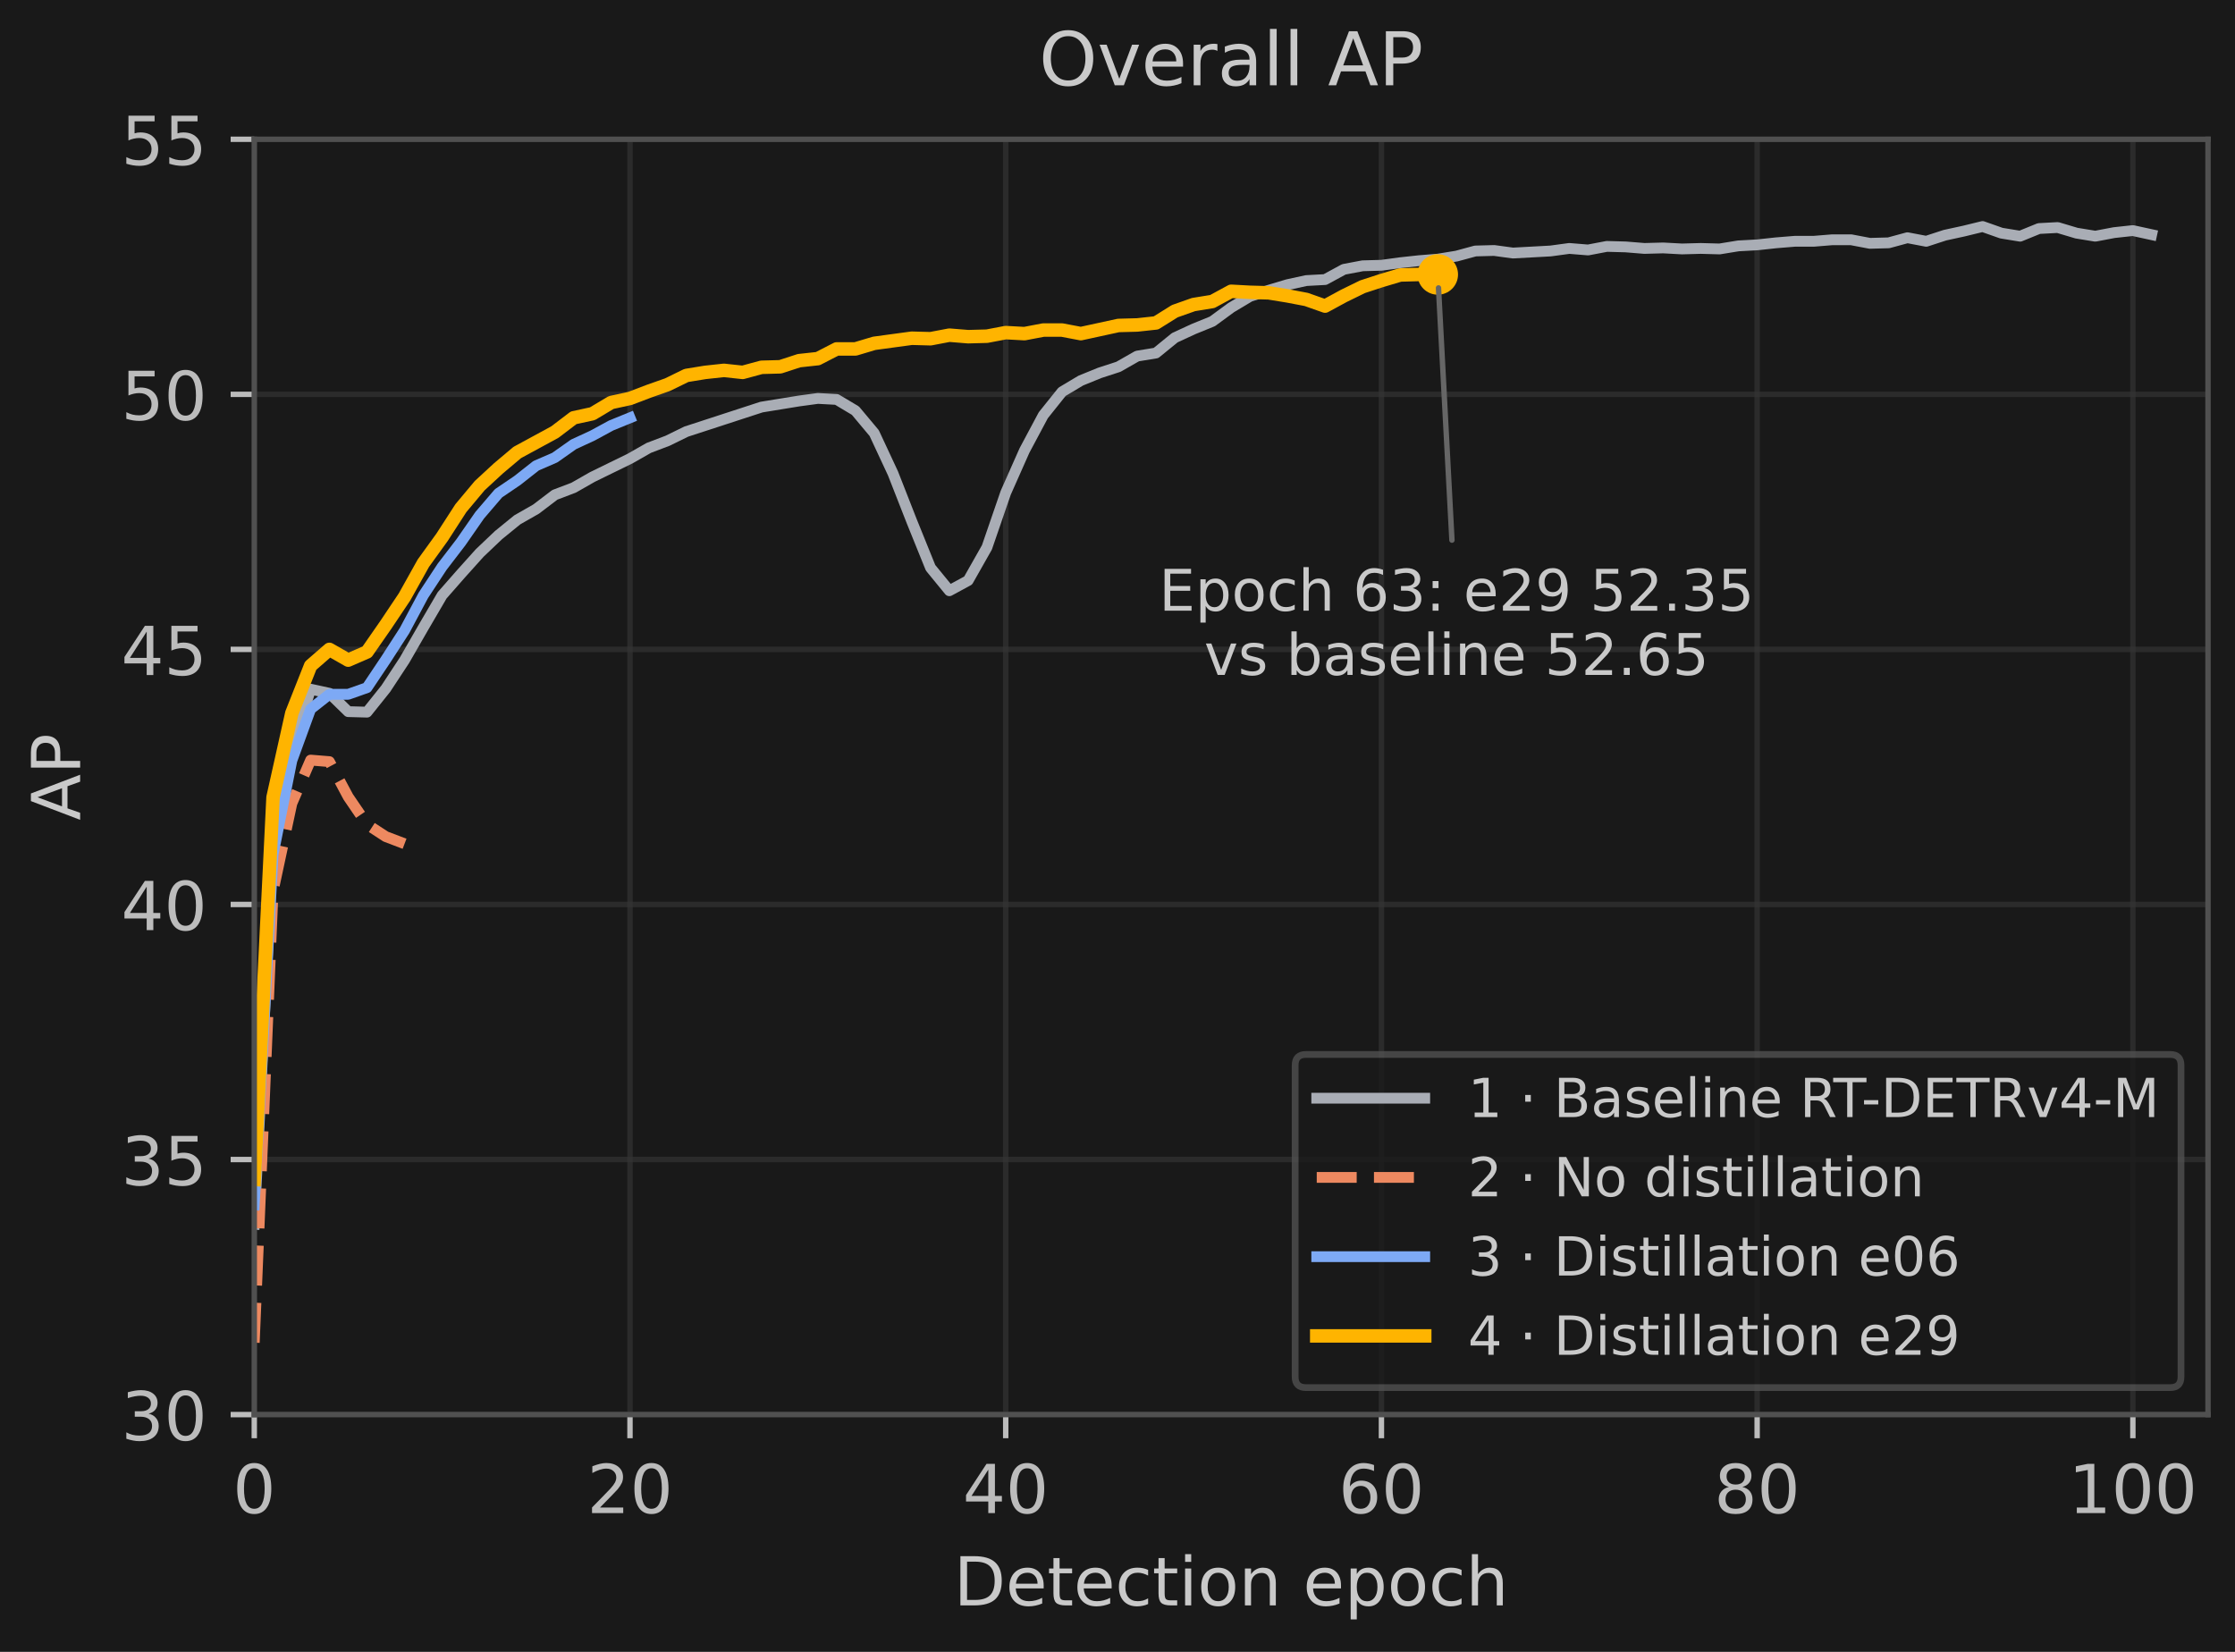
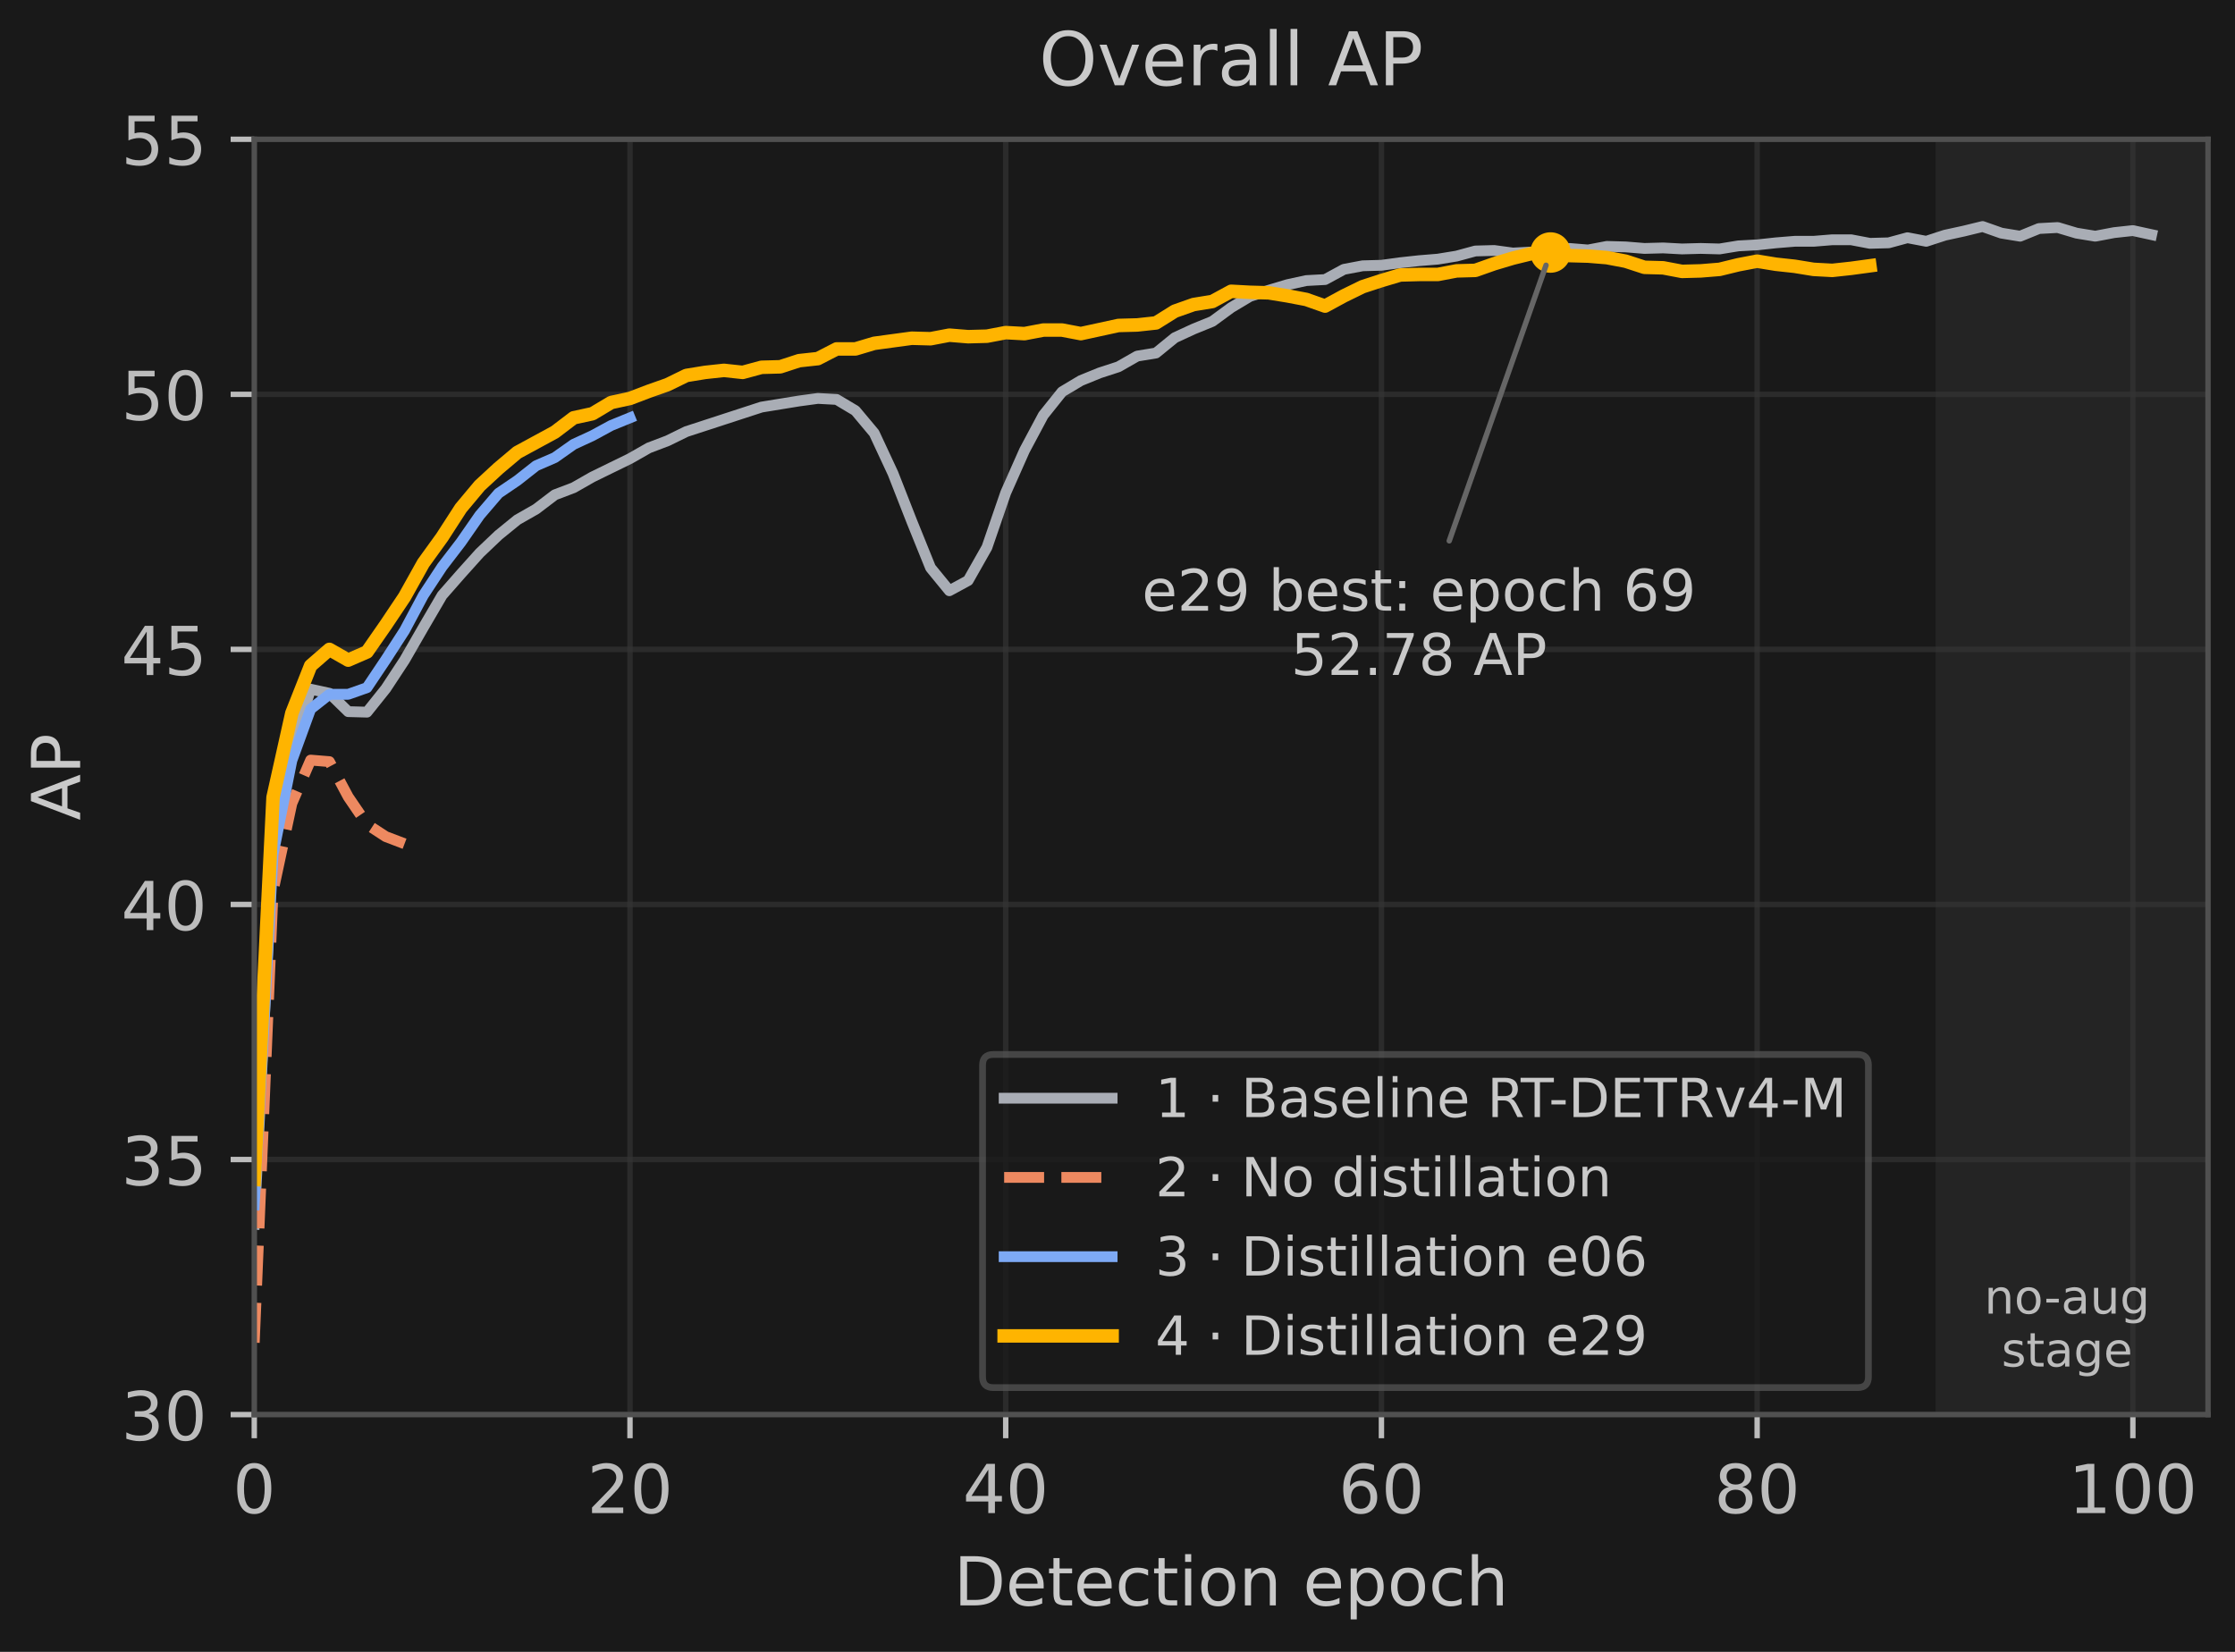
<svg xmlns="http://www.w3.org/2000/svg" xmlns:xlink="http://www.w3.org/1999/xlink" width="331.2pt" height="244.8pt" viewBox="0 0 331.2 244.8" version="1.1">
  <defs>
    <style type="text/css">*{stroke-linejoin: round; stroke-linecap: butt}</style>
  </defs>
  <g id="figure_1">
    <g id="patch_1">
      <path d="M 0 244.8  L 331.2 244.8  L 331.2 0  L 0 0  z " style="fill: #191919" />
    </g>
    <g id="axes_1">
      <g id="patch_2">
        <path d="M 37.68 209.64  L 327.2 209.64  L 327.2 20.64  L 37.68 20.64  z " style="fill: #191919" />
      </g>
+       <g id="patch_3">
+         <path d="M 286.834 209.64  L 327.2 209.64  L 327.2 20.64  L 286.834 20.64  z " clip-path="url(#p2eb11e3d10)" style="fill: #ffffff; opacity: 0.05" />
+       </g>
      <g id="matplotlib.axis_1">
        <g id="xtick_1">
          <g id="line2d_1">
            <path d="M 37.68 209.64  L 37.68 20.64  " clip-path="url(#p2eb11e3d10)" style="fill: none; stroke: #343434; stroke-opacity: 0.7; stroke-width: 0.8; stroke-linecap: square" />
          </g>
          <g id="line2d_2">
            <defs>
              <path id="m71656e88f2" d="M 0 0  L 0 3.5  " style="stroke: #bcbcbc; stroke-width: 0.8" />
            </defs>
            <g>
              <use xlink:href="#m71656e88f2" x="37.68" y="209.64" style="fill: #bcbcbc; stroke: #bcbcbc; stroke-width: 0.8" />
            </g>
          </g>
          <g id="text_1">
            <text style="font-size: 10px; font-family: 'DejaVu Sans', 'Bitstream Vera Sans', 'Computer Modern Sans Serif', 'Lucida Grande', 'Verdana', 'Geneva', 'Lucid', 'Arial', 'Helvetica', 'Avant Garde', sans-serif; text-anchor: middle; fill: #bcbcbc" x="37.68" y="224.238" transform="rotate(-0 37.68 224.2384)">0</text>
          </g>
        </g>
        <g id="xtick_2">
          <g id="line2d_3">
            <path d="M 93.357 209.64  L 93.357 20.64  " clip-path="url(#p2eb11e3d10)" style="fill: none; stroke: #343434; stroke-opacity: 0.7; stroke-width: 0.8; stroke-linecap: square" />
          </g>
          <g id="line2d_4">
            <g>
              <use xlink:href="#m71656e88f2" x="93.357" y="209.64" style="fill: #bcbcbc; stroke: #bcbcbc; stroke-width: 0.8" />
            </g>
          </g>
          <g id="text_2">
            <text style="font-size: 10px; font-family: 'DejaVu Sans', 'Bitstream Vera Sans', 'Computer Modern Sans Serif', 'Lucida Grande', 'Verdana', 'Geneva', 'Lucid', 'Arial', 'Helvetica', 'Avant Garde', sans-serif; text-anchor: middle; fill: #bcbcbc" x="93.357" y="224.238" transform="rotate(-0 93.35692 224.2384)">20</text>
          </g>
        </g>
        <g id="xtick_3">
          <g id="line2d_5">
            <path d="M 149.034 209.64  L 149.034 20.64  " clip-path="url(#p2eb11e3d10)" style="fill: none; stroke: #343434; stroke-opacity: 0.7; stroke-width: 0.8; stroke-linecap: square" />
          </g>
          <g id="line2d_6">
            <g>
              <use xlink:href="#m71656e88f2" x="149.034" y="209.64" style="fill: #bcbcbc; stroke: #bcbcbc; stroke-width: 0.8" />
            </g>
          </g>
          <g id="text_3">
            <text style="font-size: 10px; font-family: 'DejaVu Sans', 'Bitstream Vera Sans', 'Computer Modern Sans Serif', 'Lucida Grande', 'Verdana', 'Geneva', 'Lucid', 'Arial', 'Helvetica', 'Avant Garde', sans-serif; text-anchor: middle; fill: #bcbcbc" x="149.034" y="224.238" transform="rotate(-0 149.0338 224.2384)">40</text>
          </g>
        </g>
        <g id="xtick_4">
          <g id="line2d_7">
            <path d="M 204.711 209.64  L 204.711 20.64  " clip-path="url(#p2eb11e3d10)" style="fill: none; stroke: #343434; stroke-opacity: 0.7; stroke-width: 0.8; stroke-linecap: square" />
          </g>
          <g id="line2d_8">
            <g>
              <use xlink:href="#m71656e88f2" x="204.711" y="209.64" style="fill: #bcbcbc; stroke: #bcbcbc; stroke-width: 0.8" />
            </g>
          </g>
          <g id="text_4">
            <text style="font-size: 10px; font-family: 'DejaVu Sans', 'Bitstream Vera Sans', 'Computer Modern Sans Serif', 'Lucida Grande', 'Verdana', 'Geneva', 'Lucid', 'Arial', 'Helvetica', 'Avant Garde', sans-serif; text-anchor: middle; fill: #bcbcbc" x="204.711" y="224.238" transform="rotate(-0 204.7108 224.2384)">60</text>
          </g>
        </g>
        <g id="xtick_5">
          <g id="line2d_9">
            <path d="M 260.388 209.64  L 260.388 20.64  " clip-path="url(#p2eb11e3d10)" style="fill: none; stroke: #343434; stroke-opacity: 0.7; stroke-width: 0.8; stroke-linecap: square" />
          </g>
          <g id="line2d_10">
            <g>
              <use xlink:href="#m71656e88f2" x="260.388" y="209.64" style="fill: #bcbcbc; stroke: #bcbcbc; stroke-width: 0.8" />
            </g>
          </g>
          <g id="text_5">
            <text style="font-size: 10px; font-family: 'DejaVu Sans', 'Bitstream Vera Sans', 'Computer Modern Sans Serif', 'Lucida Grande', 'Verdana', 'Geneva', 'Lucid', 'Arial', 'Helvetica', 'Avant Garde', sans-serif; text-anchor: middle; fill: #bcbcbc" x="260.388" y="224.238" transform="rotate(-0 260.3877 224.2384)">80</text>
          </g>
        </g>
        <g id="xtick_6">
          <g id="line2d_11">
            <path d="M 316.065 209.64  L 316.065 20.64  " clip-path="url(#p2eb11e3d10)" style="fill: none; stroke: #343434; stroke-opacity: 0.7; stroke-width: 0.8; stroke-linecap: square" />
          </g>
          <g id="line2d_12">
            <g>
              <use xlink:href="#m71656e88f2" x="316.065" y="209.64" style="fill: #bcbcbc; stroke: #bcbcbc; stroke-width: 0.8" />
            </g>
          </g>
          <g id="text_6">
            <text style="font-size: 10px; font-family: 'DejaVu Sans', 'Bitstream Vera Sans', 'Computer Modern Sans Serif', 'Lucida Grande', 'Verdana', 'Geneva', 'Lucid', 'Arial', 'Helvetica', 'Avant Garde', sans-serif; text-anchor: middle; fill: #bcbcbc" x="316.065" y="224.238" transform="rotate(-0 316.0646 224.2384)">100</text>
          </g>
        </g>
        <g id="text_7">
          <text style="font-size: 10px; font-family: 'DejaVu Sans', 'Bitstream Vera Sans', 'Computer Modern Sans Serif', 'Lucida Grande', 'Verdana', 'Geneva', 'Lucid', 'Arial', 'Helvetica', 'Avant Garde', sans-serif; text-anchor: middle; fill: #c9c9c9" x="182.44" y="237.917" transform="rotate(-0 182.44 237.9166)">Detection epoch</text>
        </g>
      </g>
      <g id="matplotlib.axis_2">
        <g id="ytick_1">
          <g id="line2d_13">
            <path d="M 37.68 209.64  L 327.2 209.64  " clip-path="url(#p2eb11e3d10)" style="fill: none; stroke: #343434; stroke-opacity: 0.7; stroke-width: 0.8; stroke-linecap: square" />
          </g>
          <g id="line2d_14">
            <defs>
              <path id="mdc80fb2c02" d="M 0 0  L -3.5 0  " style="stroke: #bcbcbc; stroke-width: 0.8" />
            </defs>
            <g>
              <use xlink:href="#mdc80fb2c02" x="37.68" y="209.64" style="fill: #bcbcbc; stroke: #bcbcbc; stroke-width: 0.8" />
            </g>
          </g>
          <g id="text_8">
            <text style="font-size: 10px; font-family: 'DejaVu Sans', 'Bitstream Vera Sans', 'Computer Modern Sans Serif', 'Lucida Grande', 'Verdana', 'Geneva', 'Lucid', 'Arial', 'Helvetica', 'Avant Garde', sans-serif; text-anchor: end; fill: #bcbcbc" x="30.68" y="213.439" transform="rotate(-0 30.68 213.4392)">30</text>
          </g>
        </g>
        <g id="ytick_2">
          <g id="line2d_15">
            <path d="M 37.68 171.84  L 327.2 171.84  " clip-path="url(#p2eb11e3d10)" style="fill: none; stroke: #343434; stroke-opacity: 0.7; stroke-width: 0.8; stroke-linecap: square" />
          </g>
          <g id="line2d_16">
            <g>
              <use xlink:href="#mdc80fb2c02" x="37.68" y="171.84" style="fill: #bcbcbc; stroke: #bcbcbc; stroke-width: 0.8" />
            </g>
          </g>
          <g id="text_9">
            <text style="font-size: 10px; font-family: 'DejaVu Sans', 'Bitstream Vera Sans', 'Computer Modern Sans Serif', 'Lucida Grande', 'Verdana', 'Geneva', 'Lucid', 'Arial', 'Helvetica', 'Avant Garde', sans-serif; text-anchor: end; fill: #bcbcbc" x="30.68" y="175.639" transform="rotate(-0 30.68 175.6392)">35</text>
          </g>
        </g>
        <g id="ytick_3">
          <g id="line2d_17">
            <path d="M 37.68 134.04  L 327.2 134.04  " clip-path="url(#p2eb11e3d10)" style="fill: none; stroke: #343434; stroke-opacity: 0.7; stroke-width: 0.8; stroke-linecap: square" />
          </g>
          <g id="line2d_18">
            <g>
              <use xlink:href="#mdc80fb2c02" x="37.68" y="134.04" style="fill: #bcbcbc; stroke: #bcbcbc; stroke-width: 0.8" />
            </g>
          </g>
          <g id="text_10">
            <text style="font-size: 10px; font-family: 'DejaVu Sans', 'Bitstream Vera Sans', 'Computer Modern Sans Serif', 'Lucida Grande', 'Verdana', 'Geneva', 'Lucid', 'Arial', 'Helvetica', 'Avant Garde', sans-serif; text-anchor: end; fill: #bcbcbc" x="30.68" y="137.839" transform="rotate(-0 30.68 137.8392)">40</text>
          </g>
        </g>
        <g id="ytick_4">
          <g id="line2d_19">
            <path d="M 37.68 96.24  L 327.2 96.24  " clip-path="url(#p2eb11e3d10)" style="fill: none; stroke: #343434; stroke-opacity: 0.7; stroke-width: 0.8; stroke-linecap: square" />
          </g>
          <g id="line2d_20">
            <g>
              <use xlink:href="#mdc80fb2c02" x="37.68" y="96.24" style="fill: #bcbcbc; stroke: #bcbcbc; stroke-width: 0.8" />
            </g>
          </g>
          <g id="text_11">
            <text style="font-size: 10px; font-family: 'DejaVu Sans', 'Bitstream Vera Sans', 'Computer Modern Sans Serif', 'Lucida Grande', 'Verdana', 'Geneva', 'Lucid', 'Arial', 'Helvetica', 'Avant Garde', sans-serif; text-anchor: end; fill: #bcbcbc" x="30.68" y="100.039" transform="rotate(-0 30.68 100.0392)">45</text>
          </g>
        </g>
        <g id="ytick_5">
          <g id="line2d_21">
            <path d="M 37.68 58.44  L 327.2 58.44  " clip-path="url(#p2eb11e3d10)" style="fill: none; stroke: #343434; stroke-opacity: 0.7; stroke-width: 0.8; stroke-linecap: square" />
          </g>
          <g id="line2d_22">
            <g>
              <use xlink:href="#mdc80fb2c02" x="37.68" y="58.44" style="fill: #bcbcbc; stroke: #bcbcbc; stroke-width: 0.8" />
            </g>
          </g>
          <g id="text_12">
            <text style="font-size: 10px; font-family: 'DejaVu Sans', 'Bitstream Vera Sans', 'Computer Modern Sans Serif', 'Lucida Grande', 'Verdana', 'Geneva', 'Lucid', 'Arial', 'Helvetica', 'Avant Garde', sans-serif; text-anchor: end; fill: #bcbcbc" x="30.68" y="62.239" transform="rotate(-0 30.68 62.23922)">50</text>
          </g>
        </g>
        <g id="ytick_6">
          <g id="line2d_23">
            <path d="M 37.68 20.64  L 327.2 20.64  " clip-path="url(#p2eb11e3d10)" style="fill: none; stroke: #343434; stroke-opacity: 0.7; stroke-width: 0.8; stroke-linecap: square" />
          </g>
          <g id="line2d_24">
            <g>
              <use xlink:href="#mdc80fb2c02" x="37.68" y="20.64" style="fill: #bcbcbc; stroke: #bcbcbc; stroke-width: 0.8" />
            </g>
          </g>
          <g id="text_13">
            <text style="font-size: 10px; font-family: 'DejaVu Sans', 'Bitstream Vera Sans', 'Computer Modern Sans Serif', 'Lucida Grande', 'Verdana', 'Geneva', 'Lucid', 'Arial', 'Helvetica', 'Avant Garde', sans-serif; text-anchor: end; fill: #bcbcbc" x="30.68" y="24.439" transform="rotate(-0 30.68 24.43922)">55</text>
          </g>
        </g>
        <g id="text_14">
          <text style="font-size: 10px; font-family: 'DejaVu Sans', 'Bitstream Vera Sans', 'Computer Modern Sans Serif', 'Lucida Grande', 'Verdana', 'Geneva', 'Lucid', 'Arial', 'Helvetica', 'Avant Garde', sans-serif; text-anchor: middle; fill: #c9c9c9" x="11.875" y="115.14" transform="rotate(-90 11.87531 115.14)">AP</text>
        </g>
      </g>
      <g id="line2d_25">
        <path d="M 37.68 181.441  L 40.464 124.666  L 43.248 110.906  L 46.032 102.137  L 48.815 102.742  L 51.599 105.463  L 54.383 105.539  L 57.167 102.061  L 59.951 97.828  L 62.735 92.989  L 65.518 88.226  L 68.302 85.051  L 71.086 81.952  L 73.87 79.306  L 76.654 77.038  L 79.438 75.45  L 82.222 73.333  L 85.005 72.275  L 87.789 70.687  L 90.573 69.326  L 93.357 67.966  L 96.141 66.378  L 98.925 65.32  L 101.708 63.959  L 104.492 63.052  L 107.276 62.144  L 110.06 61.237  L 112.844 60.33  L 115.628 59.876  L 118.412 59.423  L 121.195 59.045  L 123.979 59.196  L 126.763 60.859  L 129.547 64.186  L 132.331 70.158  L 135.115 77.264  L 137.898 84.144  L 140.682 87.546  L 143.466 86.034  L 146.25 81.12  L 149.034 73.031  L 151.818 66.756  L 154.602 61.54  L 157.385 58.062  L 160.169 56.399  L 162.953 55.265  L 165.737 54.358  L 168.521 52.77  L 171.305 52.316  L 174.088 50.048  L 176.872 48.763  L 179.656 47.629  L 182.44 45.588  L 185.224 43.925  L 188.008 43.018  L 190.792 42.186  L 193.575 41.581  L 196.359 41.43  L 199.143 39.918  L 201.927 39.389  L 204.711 39.313  L 207.495 38.935  L 210.278 38.633  L 213.062 38.406  L 215.846 37.952  L 218.63 37.196  L 221.414 37.121  L 224.198 37.499  L 226.982 37.348  L 229.765 37.196  L 232.549 36.818  L 235.333 37.045  L 238.117 36.516  L 240.901 36.592  L 243.685 36.818  L 246.468 36.743  L 249.252 36.894  L 252.036 36.818  L 254.82 36.894  L 257.604 36.44  L 260.388 36.289  L 263.172 35.987  L 265.955 35.76  L 268.739 35.76  L 271.523 35.533  L 274.307 35.533  L 277.091 36.062  L 279.875 35.987  L 282.658 35.231  L 285.442 35.76  L 288.226 34.853  L 291.01 34.248  L 293.794 33.568  L 296.578 34.55  L 299.362 35.004  L 302.145 33.87  L 304.929 33.719  L 307.713 34.55  L 310.497 35.004  L 313.281 34.475  L 316.065 34.172  L 318.848 34.777  " clip-path="url(#p2eb11e3d10)" style="fill: none; stroke: #a9adb5; stroke-width: 1.6; stroke-linecap: square" />
      </g>
      <g id="line2d_26">
        <path d="M 37.68 198.98  L 40.464 132.074  L 43.248 119.071  L 46.032 112.645  L 48.815 112.872  L 51.599 118.088  L 54.383 122.171  L 57.167 123.985  L 59.951 125.044  " clip-path="url(#p2eb11e3d10)" style="fill: none; stroke-dasharray: 5.92,2.56; stroke-dashoffset: 0; stroke: #ed8960; stroke-width: 1.6" />
      </g>
      <g id="line2d_27">
        <path d="M 37.68 178.568  L 40.464 126.631  L 43.248 112.721  L 46.032 105.085  L 48.815 102.893  L 51.599 102.893  L 54.383 101.91  L 57.167 97.752  L 59.951 93.443  L 62.735 88.226  L 65.518 83.993  L 68.302 80.364  L 71.086 76.357  L 73.87 73.106  L 76.654 71.216  L 79.438 69.024  L 82.222 67.814  L 85.005 65.849  L 87.789 64.564  L 90.573 63.052  L 93.357 61.918  " clip-path="url(#p2eb11e3d10)" style="fill: none; stroke: #7da9f5; stroke-width: 1.6; stroke-linecap: square" />
      </g>
      <g id="line2d_28">
-         <path d="M 37.68 174.788  L 40.464 118.164  L 43.248 105.69  L 46.032 98.659  L 48.815 96.24  L 51.599 97.828  L 54.383 96.618  L 57.167 92.611  L 59.951 88.453  L 62.735 83.464  L 65.518 79.608  L 68.302 75.299  L 71.086 71.972  L 73.87 69.402  L 76.654 67.058  L 79.438 65.546  L 82.222 64.034  L 85.005 61.918  L 87.789 61.313  L 90.573 59.65  L 93.357 59.045  L 96.141 57.986  L 98.925 57.004  L 101.708 55.643  L 104.492 55.189  L 107.276 54.887  L 110.06 55.189  L 112.844 54.433  L 115.628 54.358  L 118.412 53.45  L 121.195 53.148  L 123.979 51.712  L 126.763 51.712  L 129.547 50.88  L 132.331 50.502  L 135.115 50.124  L 137.898 50.2  L 140.682 49.67  L 143.466 49.897  L 146.25 49.822  L 149.034 49.292  L 151.818 49.444  L 154.602 48.914  L 157.385 48.914  L 160.169 49.444  L 162.953 48.839  L 165.737 48.234  L 168.521 48.158  L 171.305 47.856  L 174.088 46.117  L 176.872 45.134  L 179.656 44.681  L 182.44 43.169  L 185.224 43.32  L 188.008 43.396  L 190.792 43.849  L 193.575 44.378  L 196.359 45.361  L 199.143 43.849  L 201.927 42.488  L 204.711 41.581  L 207.495 40.75  L 210.278 40.674  L 213.062 40.674  " clip-path="url(#p2eb11e3d10)" style="fill: none; stroke: #ffb400; stroke-width: 2; stroke-linecap: square" />
+         <path d="M 37.68 174.788  L 40.464 118.164  L 43.248 105.69  L 46.032 98.659  L 48.815 96.24  L 51.599 97.828  L 54.383 96.618  L 57.167 92.611  L 59.951 88.453  L 62.735 83.464  L 65.518 79.608  L 68.302 75.299  L 71.086 71.972  L 73.87 69.402  L 76.654 67.058  L 79.438 65.546  L 82.222 64.034  L 85.005 61.918  L 87.789 61.313  L 90.573 59.65  L 93.357 59.045  L 96.141 57.986  L 98.925 57.004  L 101.708 55.643  L 104.492 55.189  L 107.276 54.887  L 110.06 55.189  L 112.844 54.433  L 115.628 54.358  L 118.412 53.45  L 121.195 53.148  L 123.979 51.712  L 126.763 51.712  L 129.547 50.88  L 132.331 50.502  L 135.115 50.124  L 137.898 50.2  L 140.682 49.67  L 143.466 49.897  L 146.25 49.822  L 149.034 49.292  L 151.818 49.444  L 154.602 48.914  L 157.385 48.914  L 160.169 49.444  L 162.953 48.839  L 165.737 48.234  L 168.521 48.158  L 171.305 47.856  L 174.088 46.117  L 176.872 45.134  L 179.656 44.681  L 182.44 43.169  L 185.224 43.32  L 188.008 43.396  L 190.792 43.849  L 193.575 44.378  L 196.359 45.361  L 199.143 43.849  L 201.927 42.488  L 204.711 41.581  L 207.495 40.75  L 210.278 40.674  L 213.062 40.674  L 215.846 40.145  L 218.63 40.069  L 221.414 39.086  L 224.198 38.255  L 226.982 37.574  L 229.765 37.423  L 232.549 37.877  L 235.333 37.952  L 238.117 38.179  L 240.901 38.708  L 243.685 39.616  L 246.468 39.691  L 249.252 40.22  L 252.036 40.145  L 254.82 39.918  L 257.604 39.238  L 260.388 38.708  L 263.172 39.162  L 265.955 39.464  L 268.739 39.918  L 271.523 40.069  L 274.307 39.767  L 277.091 39.389  " clip-path="url(#p2eb11e3d10)" style="fill: none; stroke: #ffb400; stroke-width: 2; stroke-linecap: square" />
      </g>
      <g id="line2d_29">
        <defs>
          <path id="mc814158bdc" d="M 0 2.5  C 0.663 2.5 1.299 2.237 1.768 1.768  C 2.237 1.299 2.5 0.663 2.5 0  C 2.5 -0.663 2.237 -1.299 1.768 -1.768  C 1.299 -2.237 0.663 -2.5 0 -2.5  C -0.663 -2.5 -1.299 -2.237 -1.768 -1.768  C -2.237 -1.299 -2.5 -0.663 -2.5 0  C -2.5 0.663 -2.237 1.299 -1.768 1.768  C -1.299 2.237 -0.663 2.5 0 2.5  z " style="stroke: #ffb400" />
        </defs>
        <g clip-path="url(#p2eb11e3d10)">
-           <use xlink:href="#mc814158bdc" x="213.062" y="40.674" style="fill: #ffb400; stroke: #ffb400" />
-         </g>
-       </g>
-       <g id="patch_3">
+           <use xlink:href="#mc814158bdc" x="229.765" y="37.423" style="fill: #ffb400; stroke: #ffb400" />
+         </g>
+       </g>
+       <g id="patch_4">
        <path d="M 37.68 209.64  L 37.68 20.64  " style="fill: none; stroke: #505050; stroke-width: 0.8; stroke-linejoin: miter; stroke-linecap: square" />
      </g>
-       <g id="patch_4">
+       <g id="patch_5">
        <path d="M 327.2 209.64  L 327.2 20.64  " style="fill: none; stroke: #505050; stroke-width: 0.8; stroke-linejoin: miter; stroke-linecap: square" />
      </g>
-       <g id="patch_5">
+       <g id="patch_6">
        <path d="M 37.68 209.64  L 327.2 209.64  " style="fill: none; stroke: #505050; stroke-width: 0.8; stroke-linejoin: miter; stroke-linecap: square" />
      </g>
-       <g id="patch_6">
+       <g id="patch_7">
        <path d="M 37.68 20.64  L 327.2 20.64  " style="fill: none; stroke: #505050; stroke-width: 0.8; stroke-linejoin: miter; stroke-linecap: square" />
      </g>
-       <g id="patch_7">
-         <path d="M 215.16 80.048  Q 214.165 61.358 213.169 42.669  " style="fill: none; stroke: #666666; stroke-width: 0.8; stroke-linecap: round" />
-       </g>
      <g id="text_15">
-         <text style="font-size: 8.5px; font-family: 'DejaVu Sans', 'Bitstream Vera Sans', 'Computer Modern Sans Serif', 'Lucida Grande', 'Verdana', 'Geneva', 'Lucid', 'Arial', 'Helvetica', 'Avant Garde', sans-serif; fill: #c9c9c9" transform="translate(171.7497 90.50186)">Epoch 63: e29 52.35</text>
-         <text style="font-size: 8.5px; font-family: 'DejaVu Sans', 'Bitstream Vera Sans', 'Computer Modern Sans Serif', 'Lucida Grande', 'Verdana', 'Geneva', 'Lucid', 'Arial', 'Helvetica', 'Avant Garde', sans-serif; fill: #c9c9c9" transform="translate(178.4468 100.02)">vs baseline 52.65</text>
+         <text style="font-size: 7px; font-family: 'DejaVu Sans', 'Bitstream Vera Sans', 'Computer Modern Sans Serif', 'Lucida Grande', 'Verdana', 'Geneva', 'Lucid', 'Arial', 'Helvetica', 'Avant Garde', sans-serif; fill: #bcbcbc" transform="translate(294.0482 194.6757)">no-aug</text>
+         <text style="font-size: 7px; font-family: 'DejaVu Sans', 'Bitstream Vera Sans', 'Computer Modern Sans Serif', 'Lucida Grande', 'Verdana', 'Geneva', 'Lucid', 'Arial', 'Helvetica', 'Avant Garde', sans-serif; fill: #bcbcbc" transform="translate(296.6054 202.5142)">stage</text>
+       </g>
+       <g id="patch_8">
+         <path d="M 214.76 80.153  Q 221.932 59.731 229.103 39.309  " style="fill: none; stroke: #666666; stroke-width: 0.8; stroke-linecap: round" />
      </g>
      <g id="text_16">
+         <text style="font-size: 8.5px; font-family: 'DejaVu Sans', 'Bitstream Vera Sans', 'Computer Modern Sans Serif', 'Lucida Grande', 'Verdana', 'Geneva', 'Lucid', 'Arial', 'Helvetica', 'Avant Garde', sans-serif; fill: #c9c9c9" transform="translate(169.2261 90.50186)">e29 best: epoch 69</text>
+         <text style="font-size: 8.5px; font-family: 'DejaVu Sans', 'Bitstream Vera Sans', 'Computer Modern Sans Serif', 'Lucida Grande', 'Verdana', 'Geneva', 'Lucid', 'Arial', 'Helvetica', 'Avant Garde', sans-serif; fill: #c9c9c9" transform="translate(191.2909 100.02)">52.78 AP</text>
+       </g>
+       <g id="text_17">
        <text style="font-size: 11px; font-family: 'DejaVu Sans', 'Bitstream Vera Sans', 'Computer Modern Sans Serif', 'Lucida Grande', 'Verdana', 'Geneva', 'Lucid', 'Arial', 'Helvetica', 'Avant Garde', sans-serif; text-anchor: middle; fill: #c9c9c9" x="182.44" y="12.64" transform="rotate(-0 182.44 12.64)">Overall AP</text>
      </g>
      <g id="legend_1">
-         <g id="patch_8">
-           <path d="M 193.526 205.64  L 321.6 205.64  Q 323.2 205.64 323.2 204.04  L 323.2 157.87  Q 323.2 156.27 321.6 156.27  L 193.526 156.27  Q 191.926 156.27 191.926 157.87  L 191.926 204.04  Q 191.926 205.64 193.526 205.64  z " style="fill: #191919; opacity: 0.8; stroke: #505050; stroke-linejoin: miter" />
+         <g id="patch_9">
+           <path d="M 147.203 205.64  L 275.277 205.64  Q 276.877 205.64 276.877 204.04  L 276.877 157.87  Q 276.877 156.27 275.277 156.27  L 147.203 156.27  Q 145.603 156.27 145.603 157.87  L 145.603 204.04  Q 145.603 205.64 147.203 205.64  z " style="fill: #191919; opacity: 0.8; stroke: #505050; stroke-linejoin: miter" />
        </g>
        <g id="line2d_30">
-           <path d="M 195.126 162.749  L 203.126 162.749  L 211.126 162.749  " style="fill: none; stroke: #a9adb5; stroke-width: 1.6; stroke-linecap: square" />
-         </g>
-         <g id="text_17">
-           <text style="font-size: 8px; font-family: 'DejaVu Sans', 'Bitstream Vera Sans', 'Computer Modern Sans Serif', 'Lucida Grande', 'Verdana', 'Geneva', 'Lucid', 'Arial', 'Helvetica', 'Avant Garde', sans-serif; text-anchor: start; fill: #c9c9c9" x="217.526" y="165.549" transform="rotate(-0 217.5263 165.5488)">1 · Baseline RT-DETRv4-M</text>
+           <path d="M 148.803 162.749  L 156.803 162.749  L 164.803 162.749  " style="fill: none; stroke: #a9adb5; stroke-width: 1.6; stroke-linecap: square" />
+         </g>
+         <g id="text_18">
+           <text style="font-size: 8px; font-family: 'DejaVu Sans', 'Bitstream Vera Sans', 'Computer Modern Sans Serif', 'Lucida Grande', 'Verdana', 'Geneva', 'Lucid', 'Arial', 'Helvetica', 'Avant Garde', sans-serif; text-anchor: start; fill: #c9c9c9" x="171.203" y="165.549" transform="rotate(-0 171.203 165.5488)">1 · Baseline RT-DETRv4-M</text>
        </g>
        <g id="line2d_31">
-           <path d="M 195.126 174.491  L 203.126 174.491  L 211.126 174.491  " style="fill: none; stroke-dasharray: 5.92,2.56; stroke-dashoffset: 0; stroke: #ed8960; stroke-width: 1.6" />
-         </g>
-         <g id="text_18">
-           <text style="font-size: 8px; font-family: 'DejaVu Sans', 'Bitstream Vera Sans', 'Computer Modern Sans Serif', 'Lucida Grande', 'Verdana', 'Geneva', 'Lucid', 'Arial', 'Helvetica', 'Avant Garde', sans-serif; text-anchor: start; fill: #c9c9c9" x="217.526" y="177.291" transform="rotate(-0 217.5263 177.2912)">2 · No distillation</text>
+           <path d="M 148.803 174.491  L 156.803 174.491  L 164.803 174.491  " style="fill: none; stroke-dasharray: 5.92,2.56; stroke-dashoffset: 0; stroke: #ed8960; stroke-width: 1.6" />
+         </g>
+         <g id="text_19">
+           <text style="font-size: 8px; font-family: 'DejaVu Sans', 'Bitstream Vera Sans', 'Computer Modern Sans Serif', 'Lucida Grande', 'Verdana', 'Geneva', 'Lucid', 'Arial', 'Helvetica', 'Avant Garde', sans-serif; text-anchor: start; fill: #c9c9c9" x="171.203" y="177.291" transform="rotate(-0 171.203 177.2912)">2 · No distillation</text>
        </g>
        <g id="line2d_32">
-           <path d="M 195.126 186.234  L 203.126 186.234  L 211.126 186.234  " style="fill: none; stroke: #7da9f5; stroke-width: 1.6; stroke-linecap: square" />
-         </g>
-         <g id="text_19">
-           <text style="font-size: 8px; font-family: 'DejaVu Sans', 'Bitstream Vera Sans', 'Computer Modern Sans Serif', 'Lucida Grande', 'Verdana', 'Geneva', 'Lucid', 'Arial', 'Helvetica', 'Avant Garde', sans-serif; text-anchor: start; fill: #c9c9c9" x="217.526" y="189.034" transform="rotate(-0 217.5263 189.0337)">3 · Distillation e06</text>
+           <path d="M 148.803 186.234  L 156.803 186.234  L 164.803 186.234  " style="fill: none; stroke: #7da9f5; stroke-width: 1.6; stroke-linecap: square" />
+         </g>
+         <g id="text_20">
+           <text style="font-size: 8px; font-family: 'DejaVu Sans', 'Bitstream Vera Sans', 'Computer Modern Sans Serif', 'Lucida Grande', 'Verdana', 'Geneva', 'Lucid', 'Arial', 'Helvetica', 'Avant Garde', sans-serif; text-anchor: start; fill: #c9c9c9" x="171.203" y="189.034" transform="rotate(-0 171.203 189.0337)">3 · Distillation e06</text>
        </g>
        <g id="line2d_33">
-           <path d="M 195.126 197.976  L 203.126 197.976  L 211.126 197.976  " style="fill: none; stroke: #ffb400; stroke-width: 2; stroke-linecap: square" />
-         </g>
-         <g id="text_20">
-           <text style="font-size: 8px; font-family: 'DejaVu Sans', 'Bitstream Vera Sans', 'Computer Modern Sans Serif', 'Lucida Grande', 'Verdana', 'Geneva', 'Lucid', 'Arial', 'Helvetica', 'Avant Garde', sans-serif; text-anchor: start; fill: #c9c9c9" x="217.526" y="200.776" transform="rotate(-0 217.5263 200.7763)">4 · Distillation e29</text>
+           <path d="M 148.803 197.976  L 156.803 197.976  L 164.803 197.976  " style="fill: none; stroke: #ffb400; stroke-width: 2; stroke-linecap: square" />
+         </g>
+         <g id="text_21">
+           <text style="font-size: 8px; font-family: 'DejaVu Sans', 'Bitstream Vera Sans', 'Computer Modern Sans Serif', 'Lucida Grande', 'Verdana', 'Geneva', 'Lucid', 'Arial', 'Helvetica', 'Avant Garde', sans-serif; text-anchor: start; fill: #c9c9c9" x="171.203" y="200.776" transform="rotate(-0 171.203 200.7763)">4 · Distillation e29</text>
        </g>
      </g>
    </g>
  </g>
  <defs>
    <clipPath id="p2eb11e3d10">
      <rect x="37.68" y="20.64" width="289.52" height="189" />
    </clipPath>
  </defs>
</svg>
